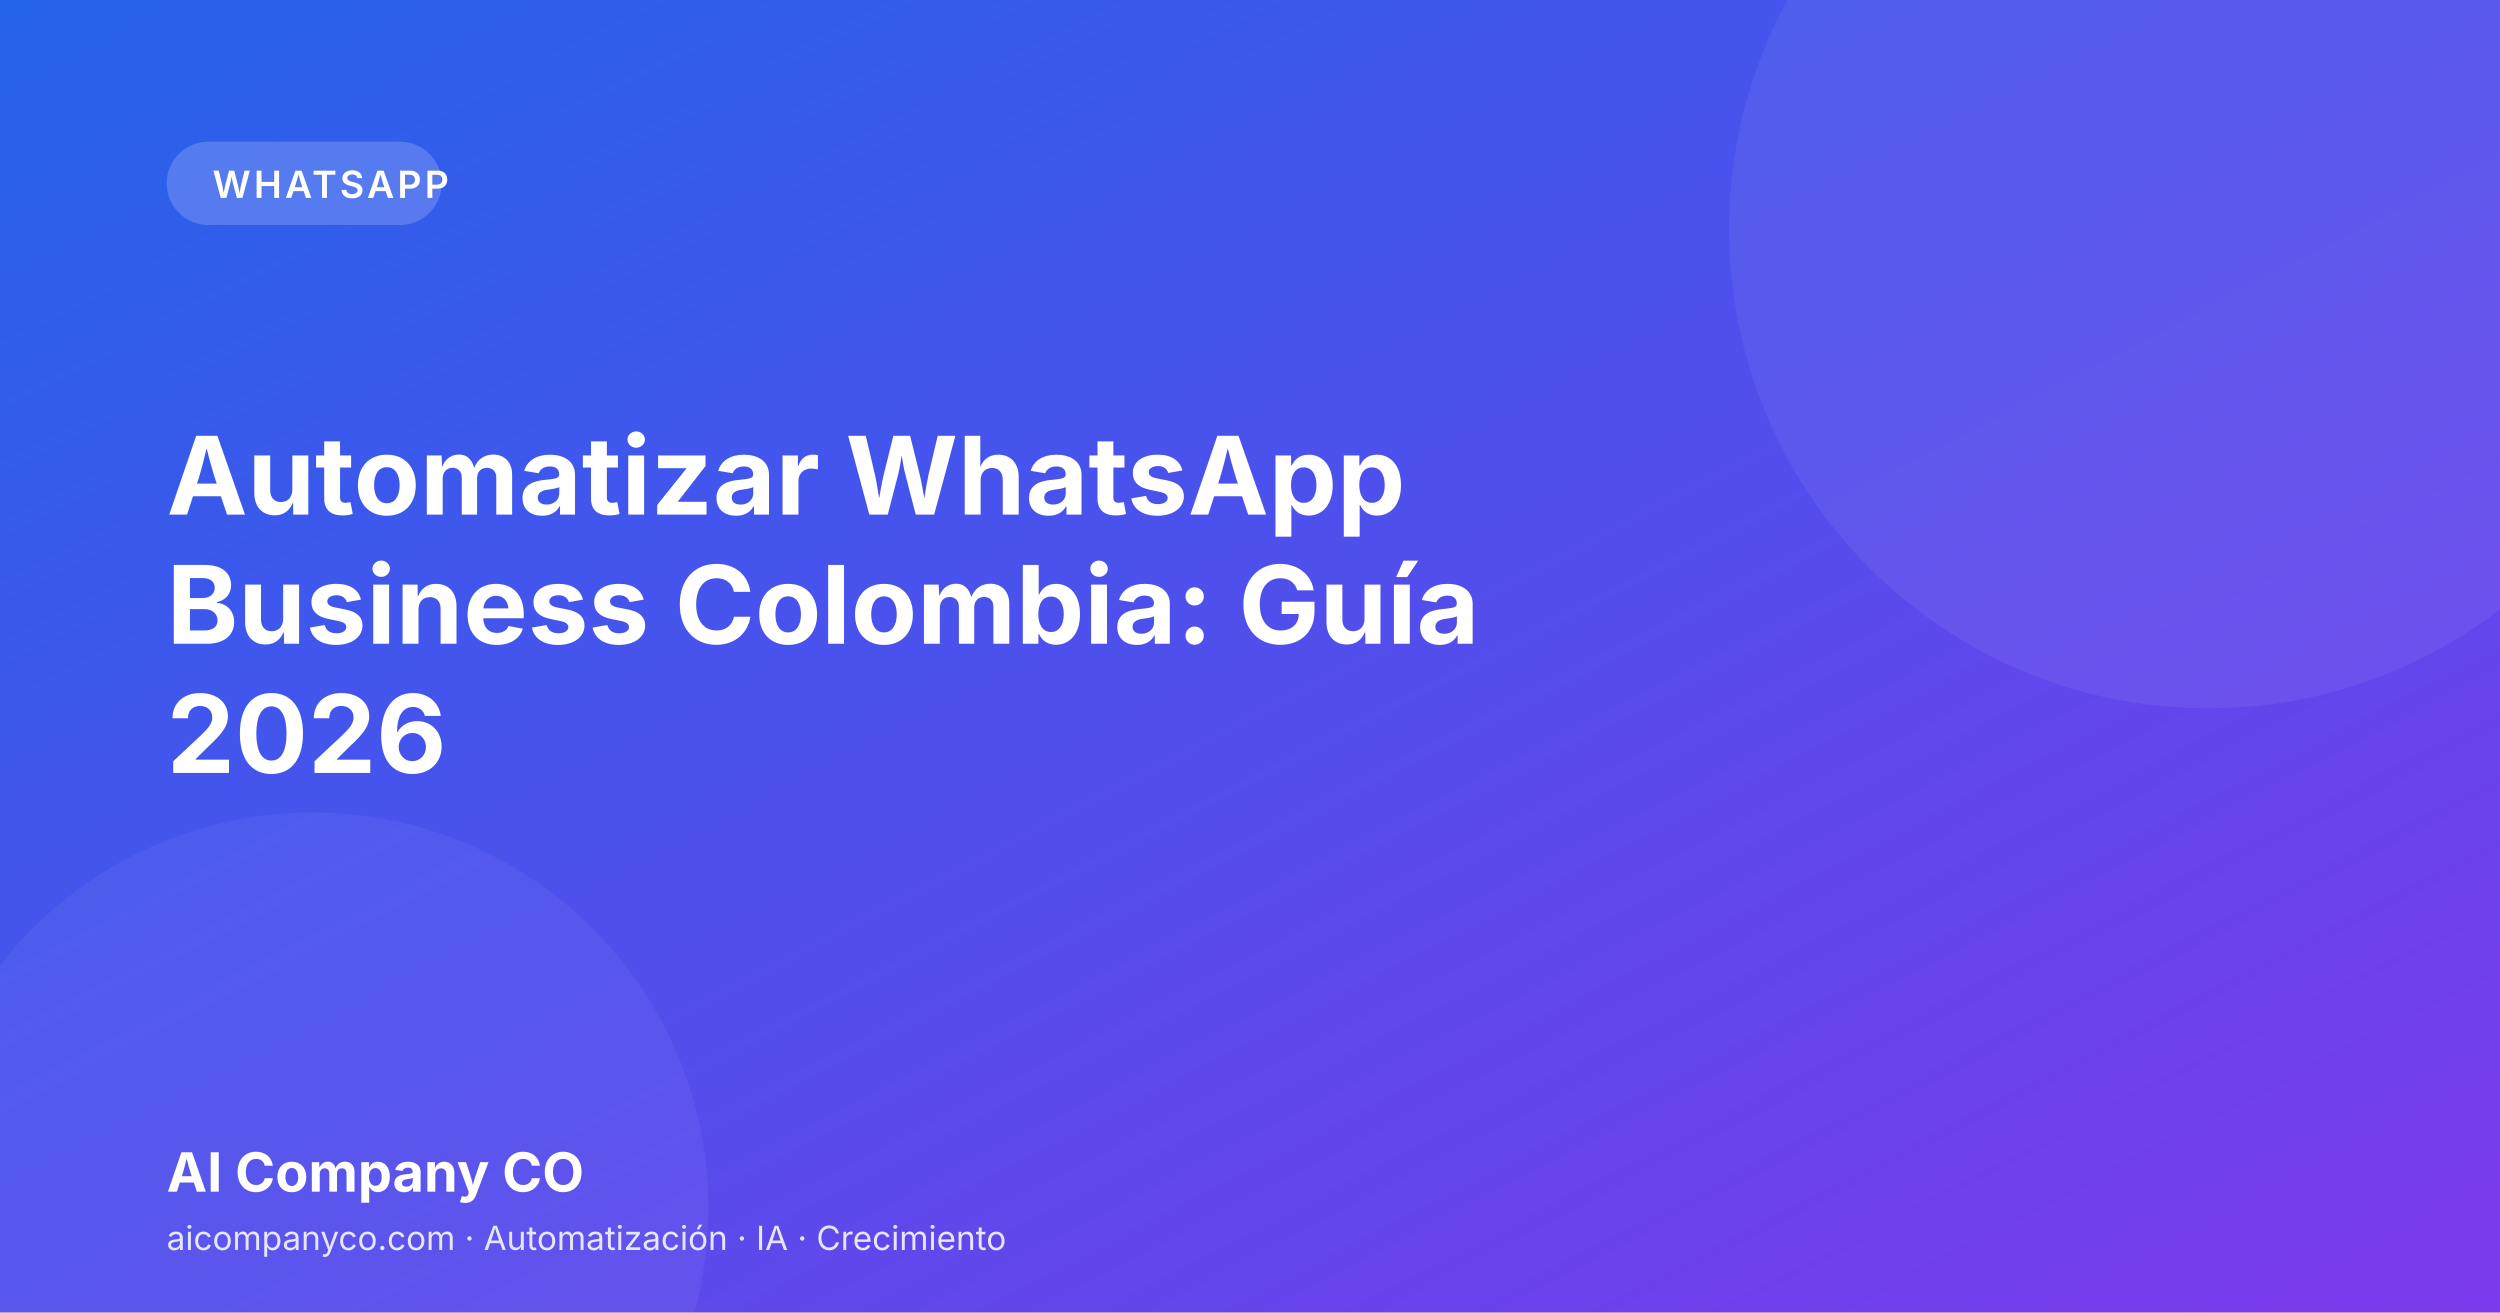
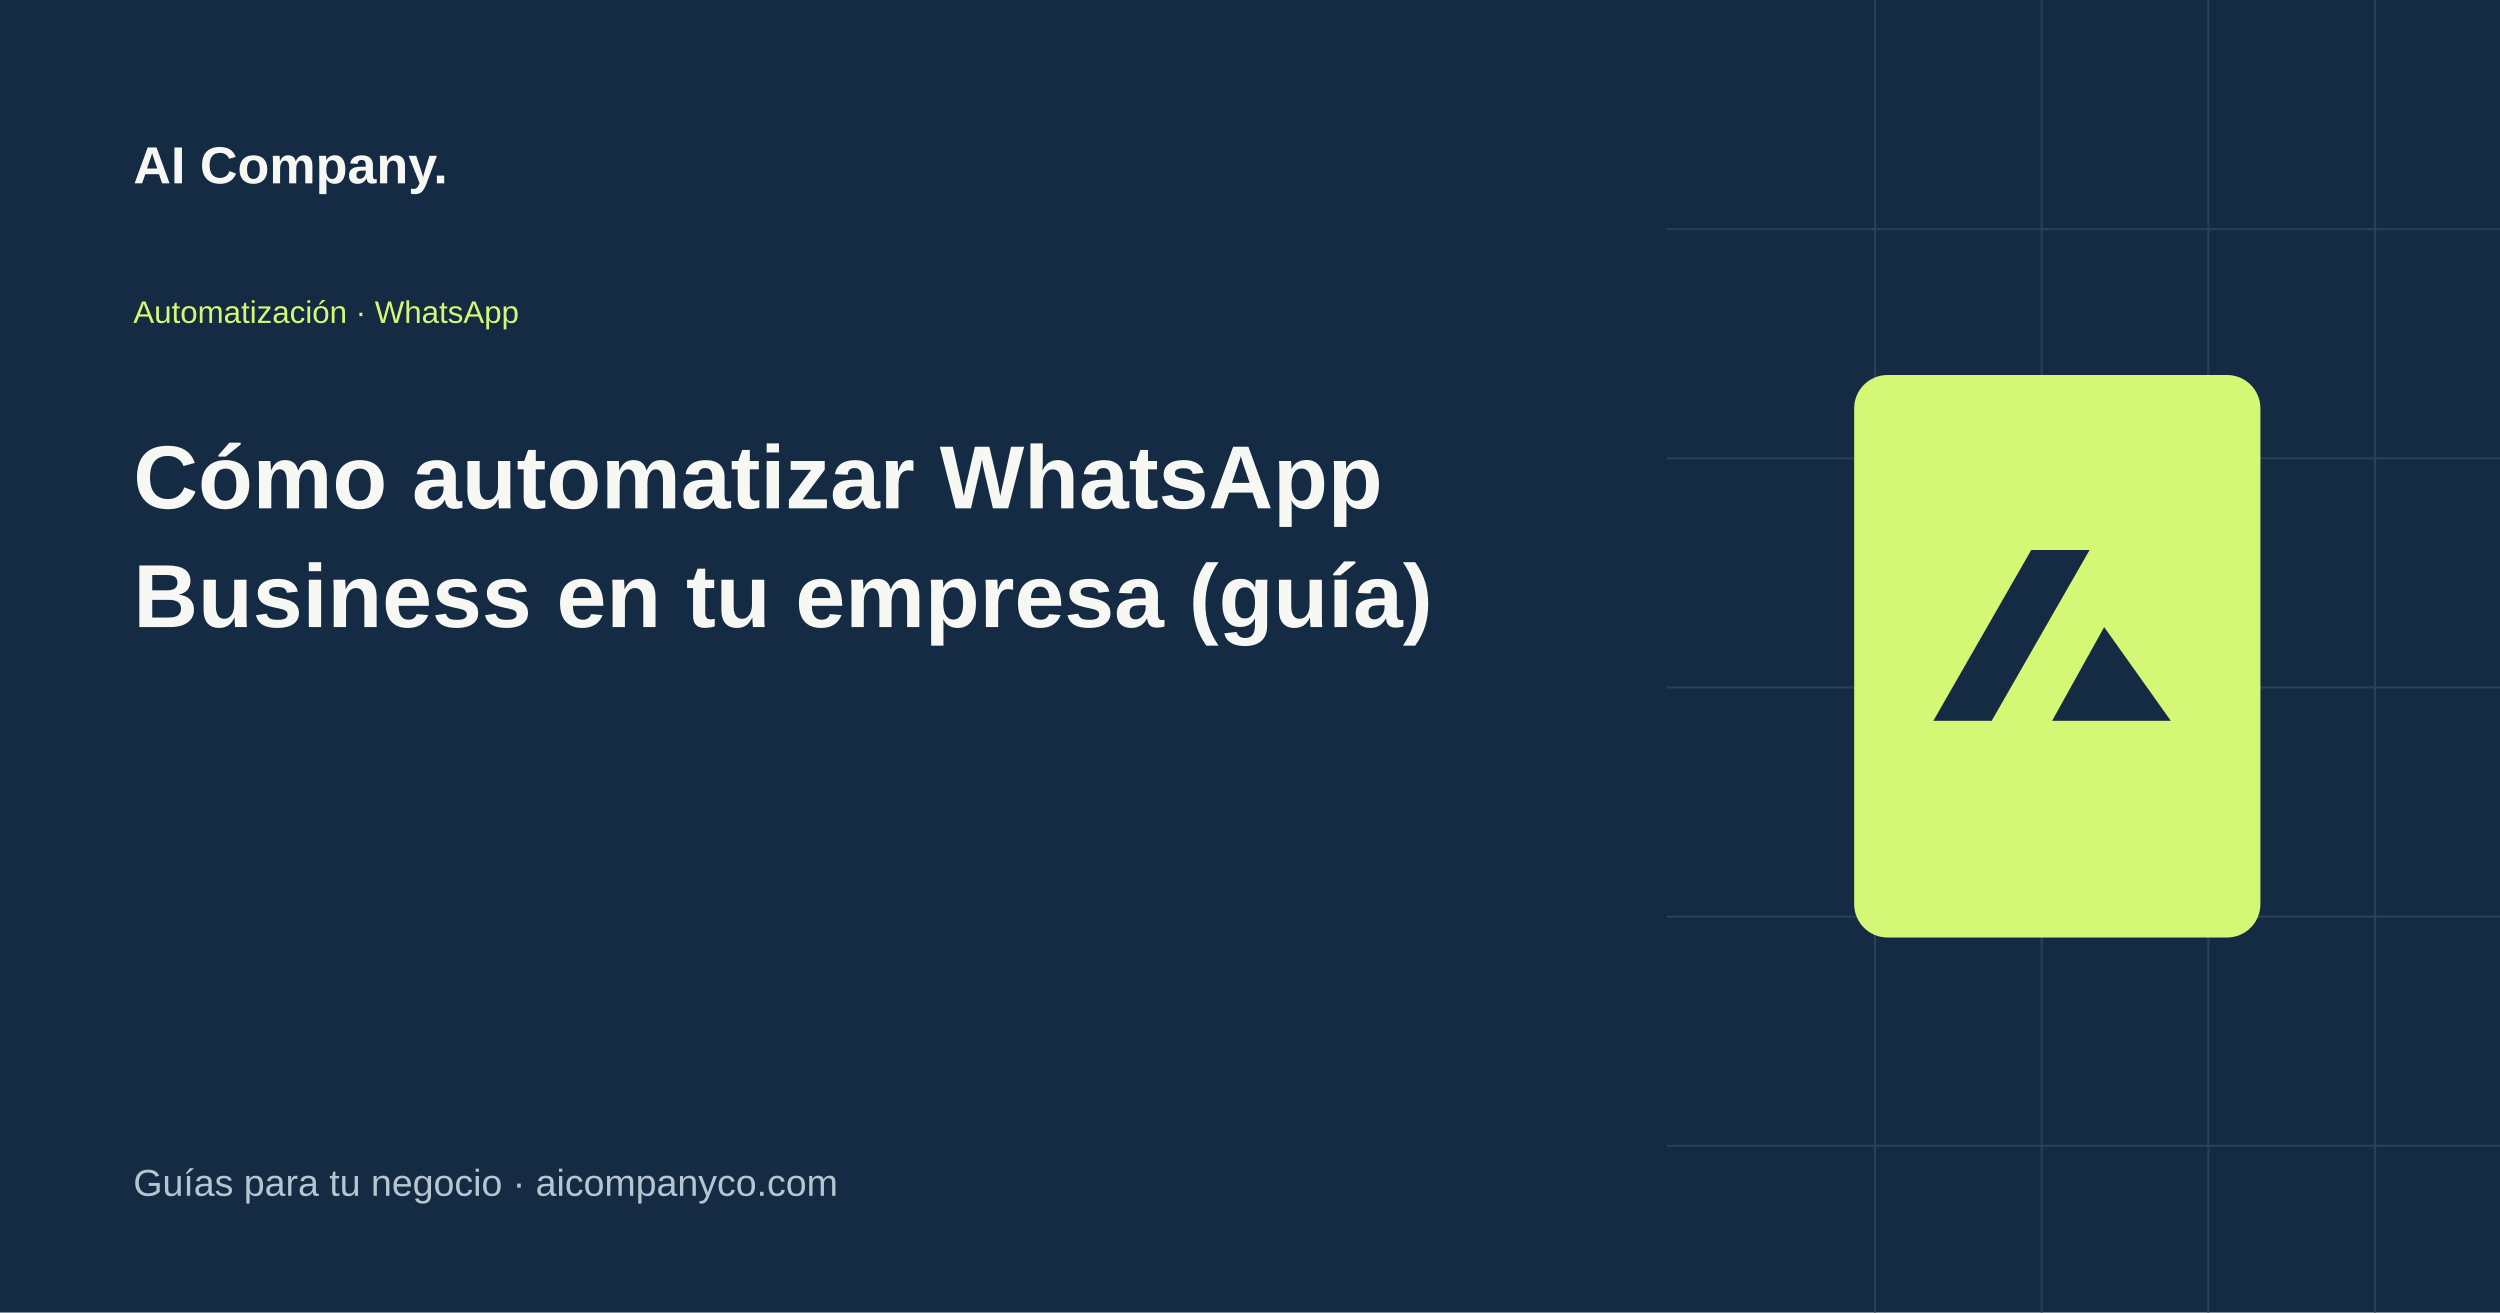
- <svg xmlns="http://www.w3.org/2000/svg" width="1200" height="630" viewBox="0 0 1200 630" role="img" aria-label="Automatizar WhatsApp Business Colombia: Guía 2026">
-   <defs>
-     <linearGradient id="bg" x1="0" y1="0" x2="1" y2="1">
-       <stop offset="0" stop-color="#2563EB" />
-       <stop offset="1" stop-color="#7C3AED" />
-     </linearGradient>
-   </defs>
-   <rect width="1200" height="630" fill="url(#bg)" />
-   <circle cx="1060" cy="110" r="230" fill="#ffffff" opacity="0.06" />
-   <circle cx="150" cy="580" r="190" fill="#ffffff" opacity="0.05" />
-   <rect x="80" y="68" width="132" height="40" rx="20" fill="#ffffff" opacity="0.18" />
-   <text x="102" y="95" font-family="Inter, Arial, sans-serif" font-size="18" font-weight="600" fill="#ffffff" letter-spacing="1.5">WHATSAPP</text>
-   <text font-family="'Space Grotesk', Inter, Arial, sans-serif" font-size="52" font-weight="700" fill="#ffffff">
-     <tspan x="80" y="247">Automatizar WhatsApp</tspan>
-     <tspan x="80" y="309">Business Colombia: Guía</tspan>
-     <tspan x="80" y="371">2026</tspan>
+ <svg xmlns="http://www.w3.org/2000/svg" width="1200" height="630" viewBox="0 0 1200 630">
+   <rect width="1200" height="630" fill="#142b43" />
+   <path d="M900 0v630M980 0v630M1060 0v630M1140 0v630M800 110h400M800 220h400M800 330h400M800 440h400M800 550h400" stroke="#294157" />
+   <rect x="890" y="180" width="195" height="270" rx="16" fill="#d4f775" />
+   <path d="m928 346 47-82h28l-47 82zm57 0 25-45 32 45z" fill="#142b43" />
+   <text x="64" y="88" font-family="Arial,sans-serif" font-size="25" font-weight="700" fill="#f7f8f4">AI Company.</text>
+   <text x="64" y="155" font-family="Arial,sans-serif" font-size="15" fill="#d4f775">Automatización · WhatsApp</text>
+   <text x="64" y="244" font-family="Arial,sans-serif" font-size="43" font-weight="700" fill="#f7f8f4">
+     <tspan x="64" dy="0">Cómo automatizar WhatsApp</tspan>
+     <tspan x="64" dy="57">Business en tu empresa (guía)</tspan>
  </text>
-   <text x="80" y="572" font-family="Inter, Arial, sans-serif" font-size="26" font-weight="700" fill="#ffffff">AI Company CO</text>
-   <text x="80" y="600" font-family="Inter, Arial, sans-serif" font-size="16" fill="#ffffff" opacity="0.85">aicompanyco.com · Automatización · IA · Crecimiento</text>
+   <text x="64" y="574" font-family="Arial,sans-serif" font-size="18" fill="#b7c5d0">Guías para tu negocio · aicompanyco.com</text>
</svg>
